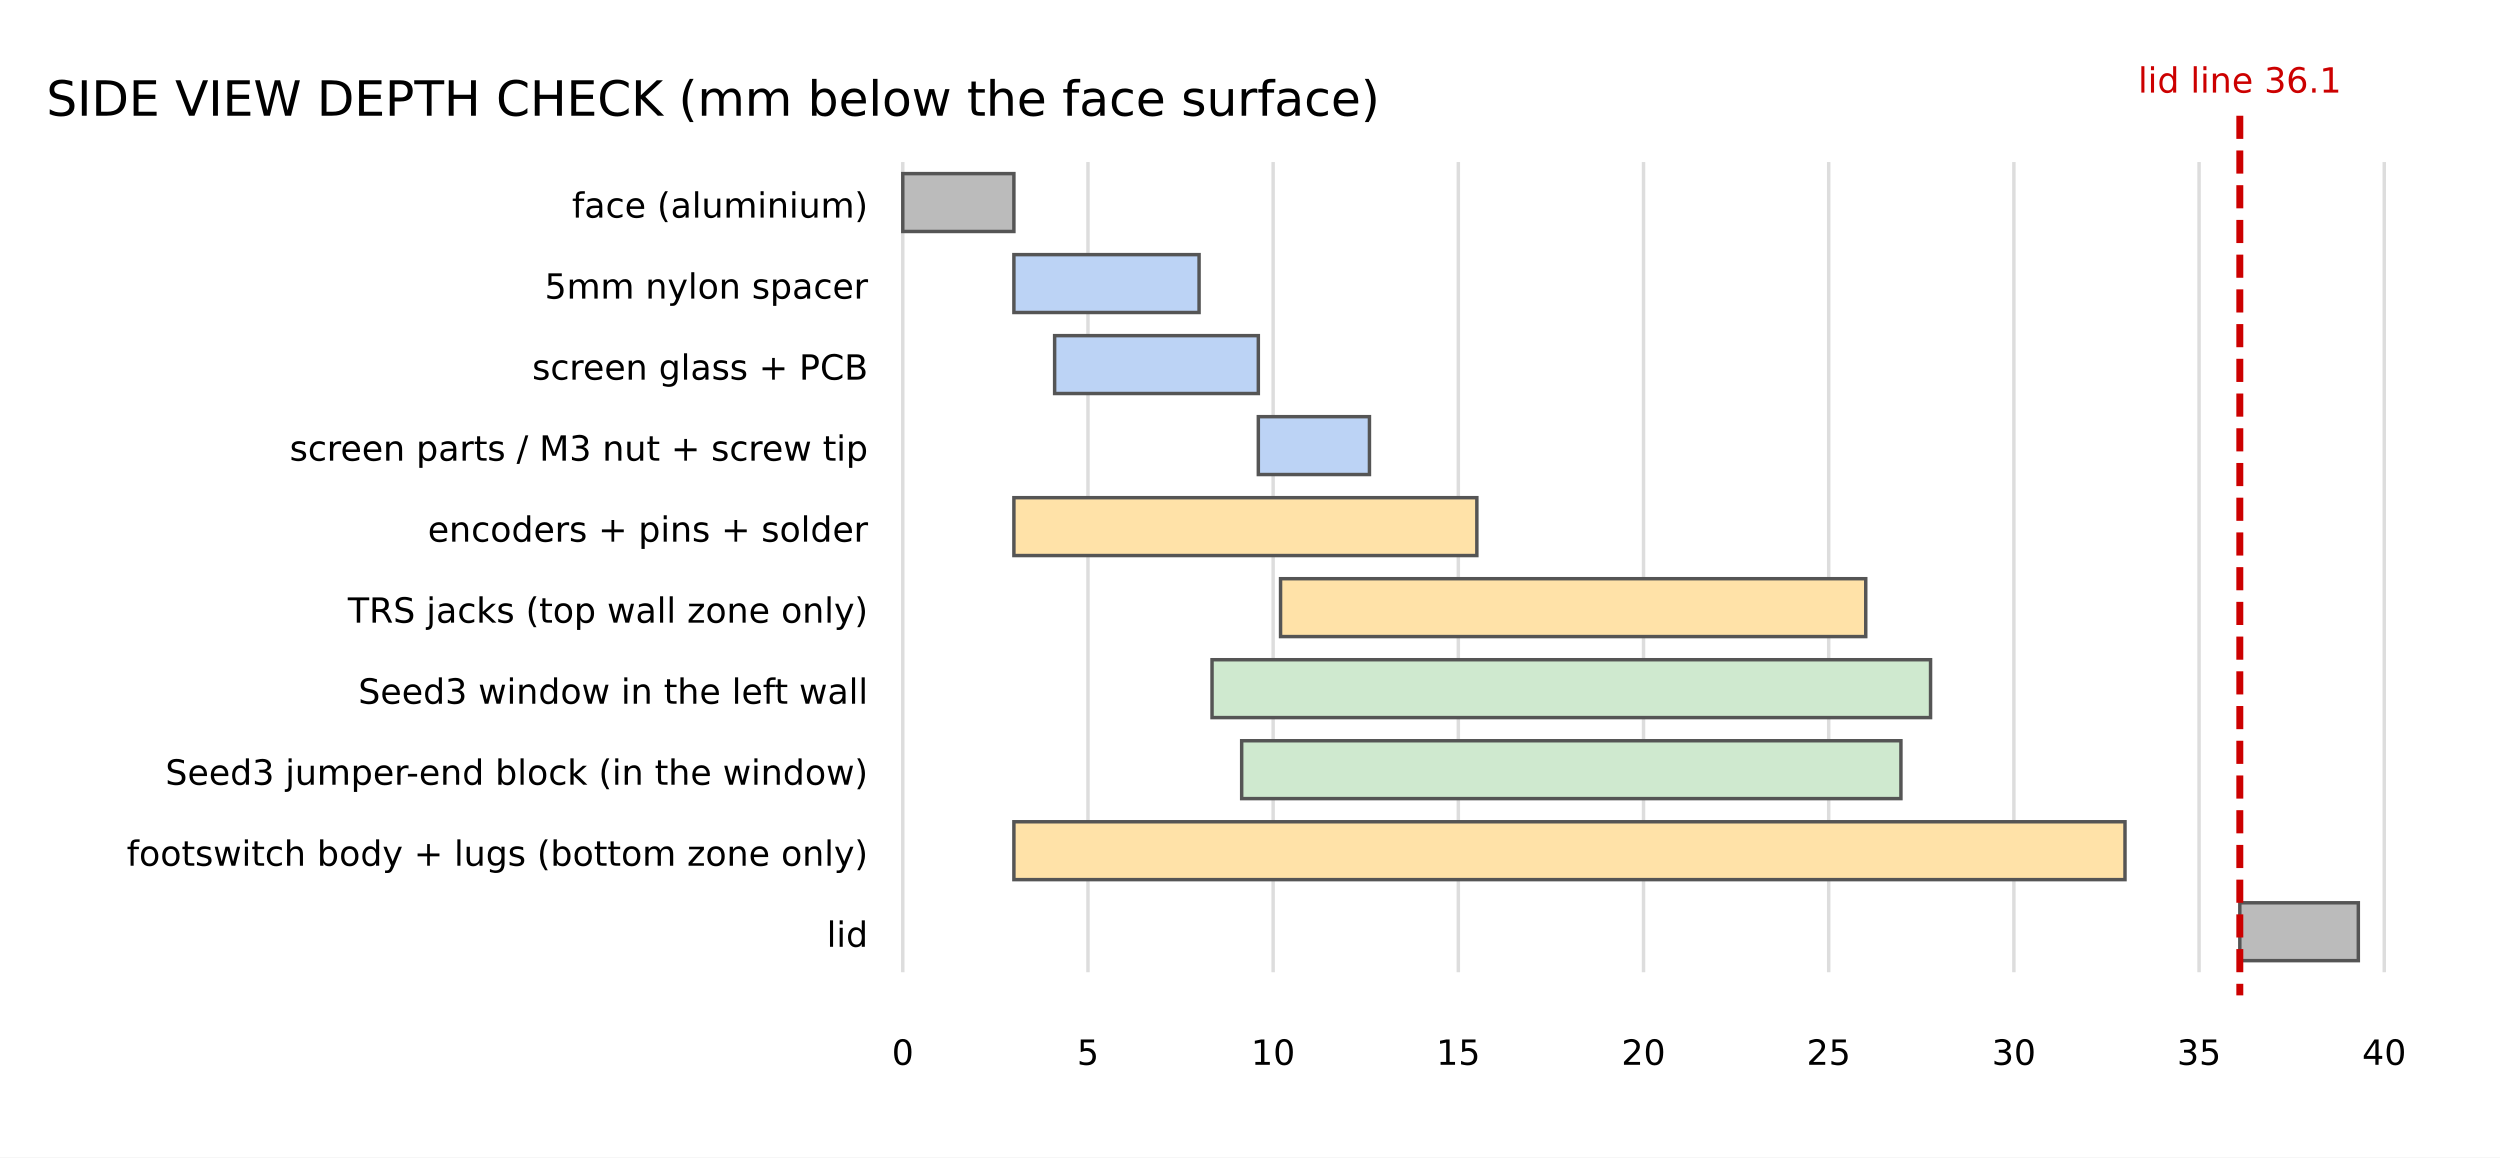
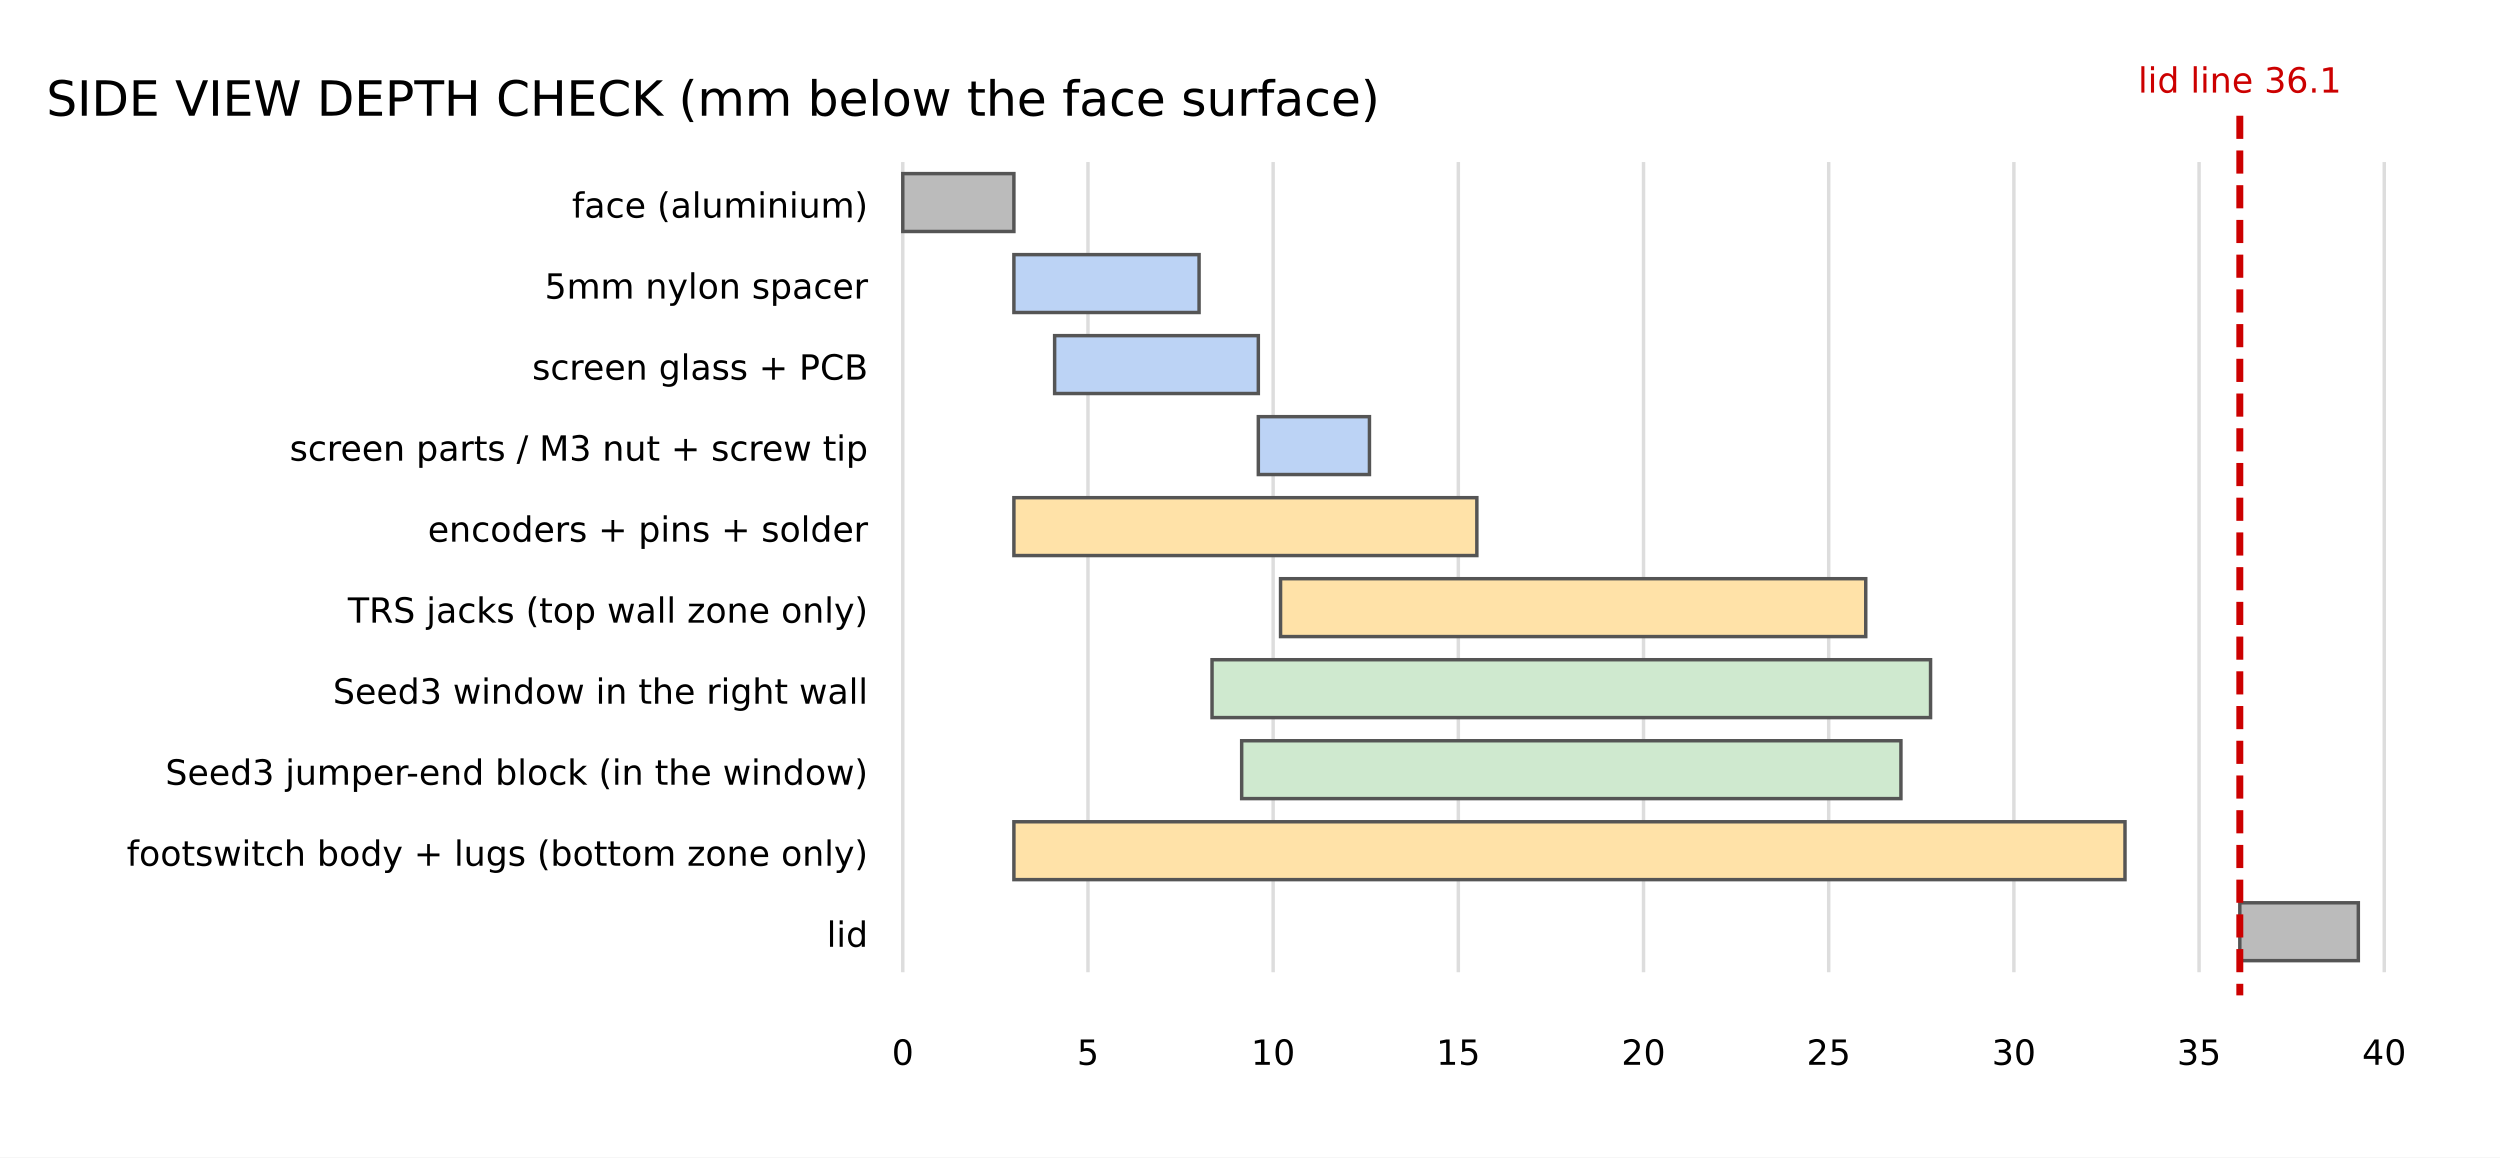
<svg xmlns="http://www.w3.org/2000/svg" width="216.0mm" height="100mm" viewBox="0 -2 216.0 100">
  <rect x="0" y="-2" width="216.0" height="100" fill="#fff" />
  <text x="4.00" y="8.00" font-family="DejaVu Sans, sans-serif" font-size="4.2" text-anchor="start" fill="#000" font-weight="normal">SIDE VIEW DEPTH CHECK (mm below the face surface)</text>
  <path d="M78.0,12 V82" stroke="#ddd" stroke-width="0.3" />
  <text x="78.00" y="90.00" font-family="DejaVu Sans, sans-serif" font-size="3" text-anchor="middle" fill="#000" font-weight="normal">0</text>
  <path d="M94.0,12 V82" stroke="#ddd" stroke-width="0.3" />
  <text x="94.00" y="90.00" font-family="DejaVu Sans, sans-serif" font-size="3" text-anchor="middle" fill="#000" font-weight="normal">5</text>
  <path d="M110.0,12 V82" stroke="#ddd" stroke-width="0.3" />
  <text x="110.00" y="90.00" font-family="DejaVu Sans, sans-serif" font-size="3" text-anchor="middle" fill="#000" font-weight="normal">10</text>
  <path d="M126.0,12 V82" stroke="#ddd" stroke-width="0.3" />
  <text x="126.00" y="90.00" font-family="DejaVu Sans, sans-serif" font-size="3" text-anchor="middle" fill="#000" font-weight="normal">15</text>
  <path d="M142.0,12 V82" stroke="#ddd" stroke-width="0.3" />
  <text x="142.00" y="90.00" font-family="DejaVu Sans, sans-serif" font-size="3" text-anchor="middle" fill="#000" font-weight="normal">20</text>
  <path d="M158.0,12 V82" stroke="#ddd" stroke-width="0.3" />
  <text x="158.00" y="90.00" font-family="DejaVu Sans, sans-serif" font-size="3" text-anchor="middle" fill="#000" font-weight="normal">25</text>
  <path d="M174.0,12 V82" stroke="#ddd" stroke-width="0.3" />
  <text x="174.00" y="90.00" font-family="DejaVu Sans, sans-serif" font-size="3" text-anchor="middle" fill="#000" font-weight="normal">30</text>
  <path d="M190.0,12 V82" stroke="#ddd" stroke-width="0.3" />
  <text x="190.00" y="90.00" font-family="DejaVu Sans, sans-serif" font-size="3" text-anchor="middle" fill="#000" font-weight="normal">35</text>
  <path d="M206.0,12 V82" stroke="#ddd" stroke-width="0.3" />
  <text x="206.00" y="90.00" font-family="DejaVu Sans, sans-serif" font-size="3" text-anchor="middle" fill="#000" font-weight="normal">40</text>
  <rect x="78.0" y="13" width="9.6" height="5" fill="#bbb" stroke="#555" stroke-width="0.3" />
  <text x="75.00" y="16.80" font-family="DejaVu Sans, sans-serif" font-size="3" text-anchor="end" fill="#000" font-weight="normal">face (aluminium)</text>
  <rect x="87.6" y="20" width="16.0" height="5" fill="#bcd3f5" stroke="#555" stroke-width="0.3" />
  <text x="75.00" y="23.80" font-family="DejaVu Sans, sans-serif" font-size="3" text-anchor="end" fill="#000" font-weight="normal">5mm nylon spacer</text>
  <rect x="91.12" y="27" width="17.6" height="5" fill="#bcd3f5" stroke="#555" stroke-width="0.3" />
  <text x="75.00" y="30.80" font-family="DejaVu Sans, sans-serif" font-size="3" text-anchor="end" fill="#000" font-weight="normal">screen glass + PCB</text>
  <rect x="108.72" y="34" width="9.6" height="5" fill="#bcd3f5" stroke="#555" stroke-width="0.3" />
  <text x="75.00" y="37.80" font-family="DejaVu Sans, sans-serif" font-size="3" text-anchor="end" fill="#000" font-weight="normal">screen parts / M3 nut + screw tip</text>
  <rect x="87.6" y="41" width="40.0" height="5" fill="#ffe2a8" stroke="#555" stroke-width="0.3" />
  <text x="75.00" y="44.80" font-family="DejaVu Sans, sans-serif" font-size="3" text-anchor="end" fill="#000" font-weight="normal">encoders + pins + solder</text>
  <rect x="110.64" y="48" width="50.56" height="5" fill="#ffe2a8" stroke="#555" stroke-width="0.3" />
  <text x="75.00" y="51.80" font-family="DejaVu Sans, sans-serif" font-size="3" text-anchor="end" fill="#000" font-weight="normal">TRS jacks (top wall zone only)</text>
  <rect x="104.72" y="55" width="62.08" height="5" fill="#cfe9cf" stroke="#555" stroke-width="0.3" />
-   <text x="75.00" y="58.80" font-family="DejaVu Sans, sans-serif" font-size="3" text-anchor="end" fill="#000" font-weight="normal">Seed3 window in the left wall</text>
+   <text x="75.00" y="58.80" font-family="DejaVu Sans, sans-serif" font-size="3" text-anchor="end" fill="#000" font-weight="normal">Seed3 window in the right wall</text>
  <rect x="107.28" y="62" width="56.96" height="5" fill="#cfe9cf" stroke="#555" stroke-width="0.3" />
  <text x="75.00" y="65.80" font-family="DejaVu Sans, sans-serif" font-size="3" text-anchor="end" fill="#000" font-weight="normal">Seed3 jumper-end block (in the window)</text>
  <rect x="87.6" y="69" width="96.0" height="5" fill="#ffe2a8" stroke="#555" stroke-width="0.3" />
  <text x="75.00" y="72.80" font-family="DejaVu Sans, sans-serif" font-size="3" text-anchor="end" fill="#000" font-weight="normal">footswitch body + lugs (bottom zone only)</text>
  <rect x="193.52" y="76" width="10.24" height="5" fill="#bbb" stroke="#555" stroke-width="0.3" />
  <text x="75.00" y="79.80" font-family="DejaVu Sans, sans-serif" font-size="3" text-anchor="end" fill="#000" font-weight="normal">lid</text>
  <path d="M193.52,8 V84" stroke="#c00" stroke-width="0.6" stroke-dasharray="2 1" />
  <text x="193.52" y="6.00" font-family="DejaVu Sans, sans-serif" font-size="3" text-anchor="middle" fill="#c00" font-weight="normal">lid line 36.1</text>
</svg>
